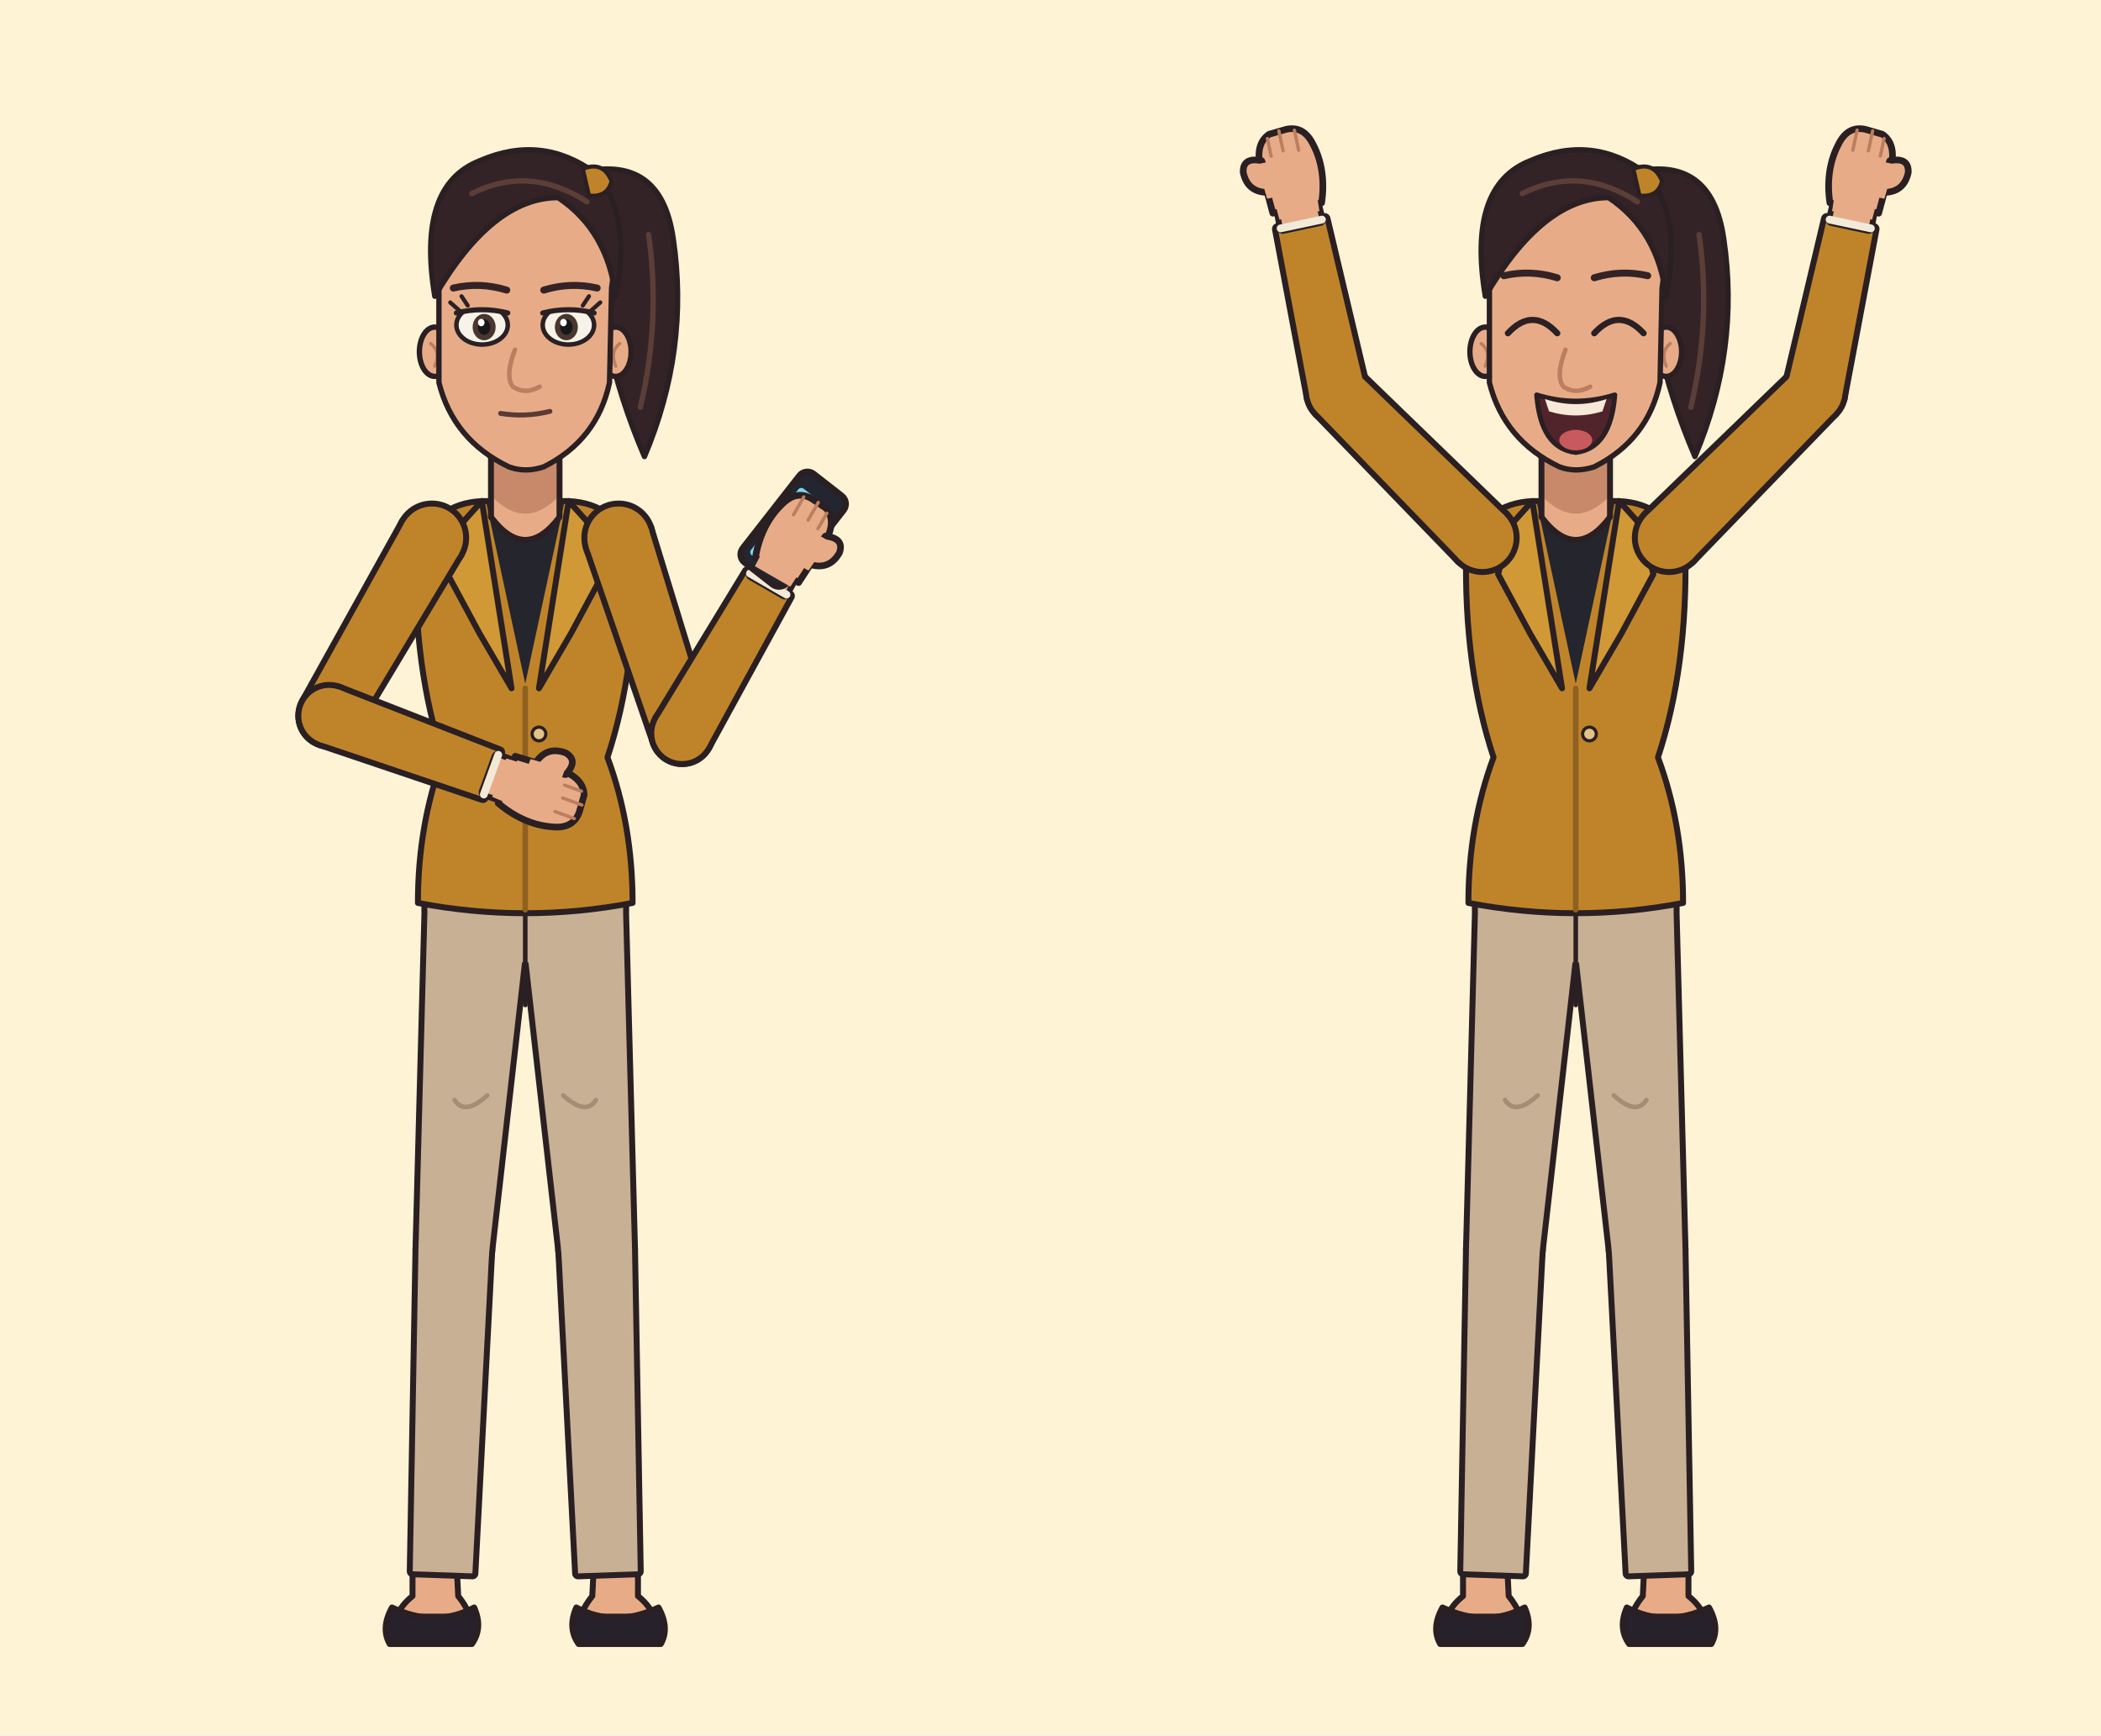
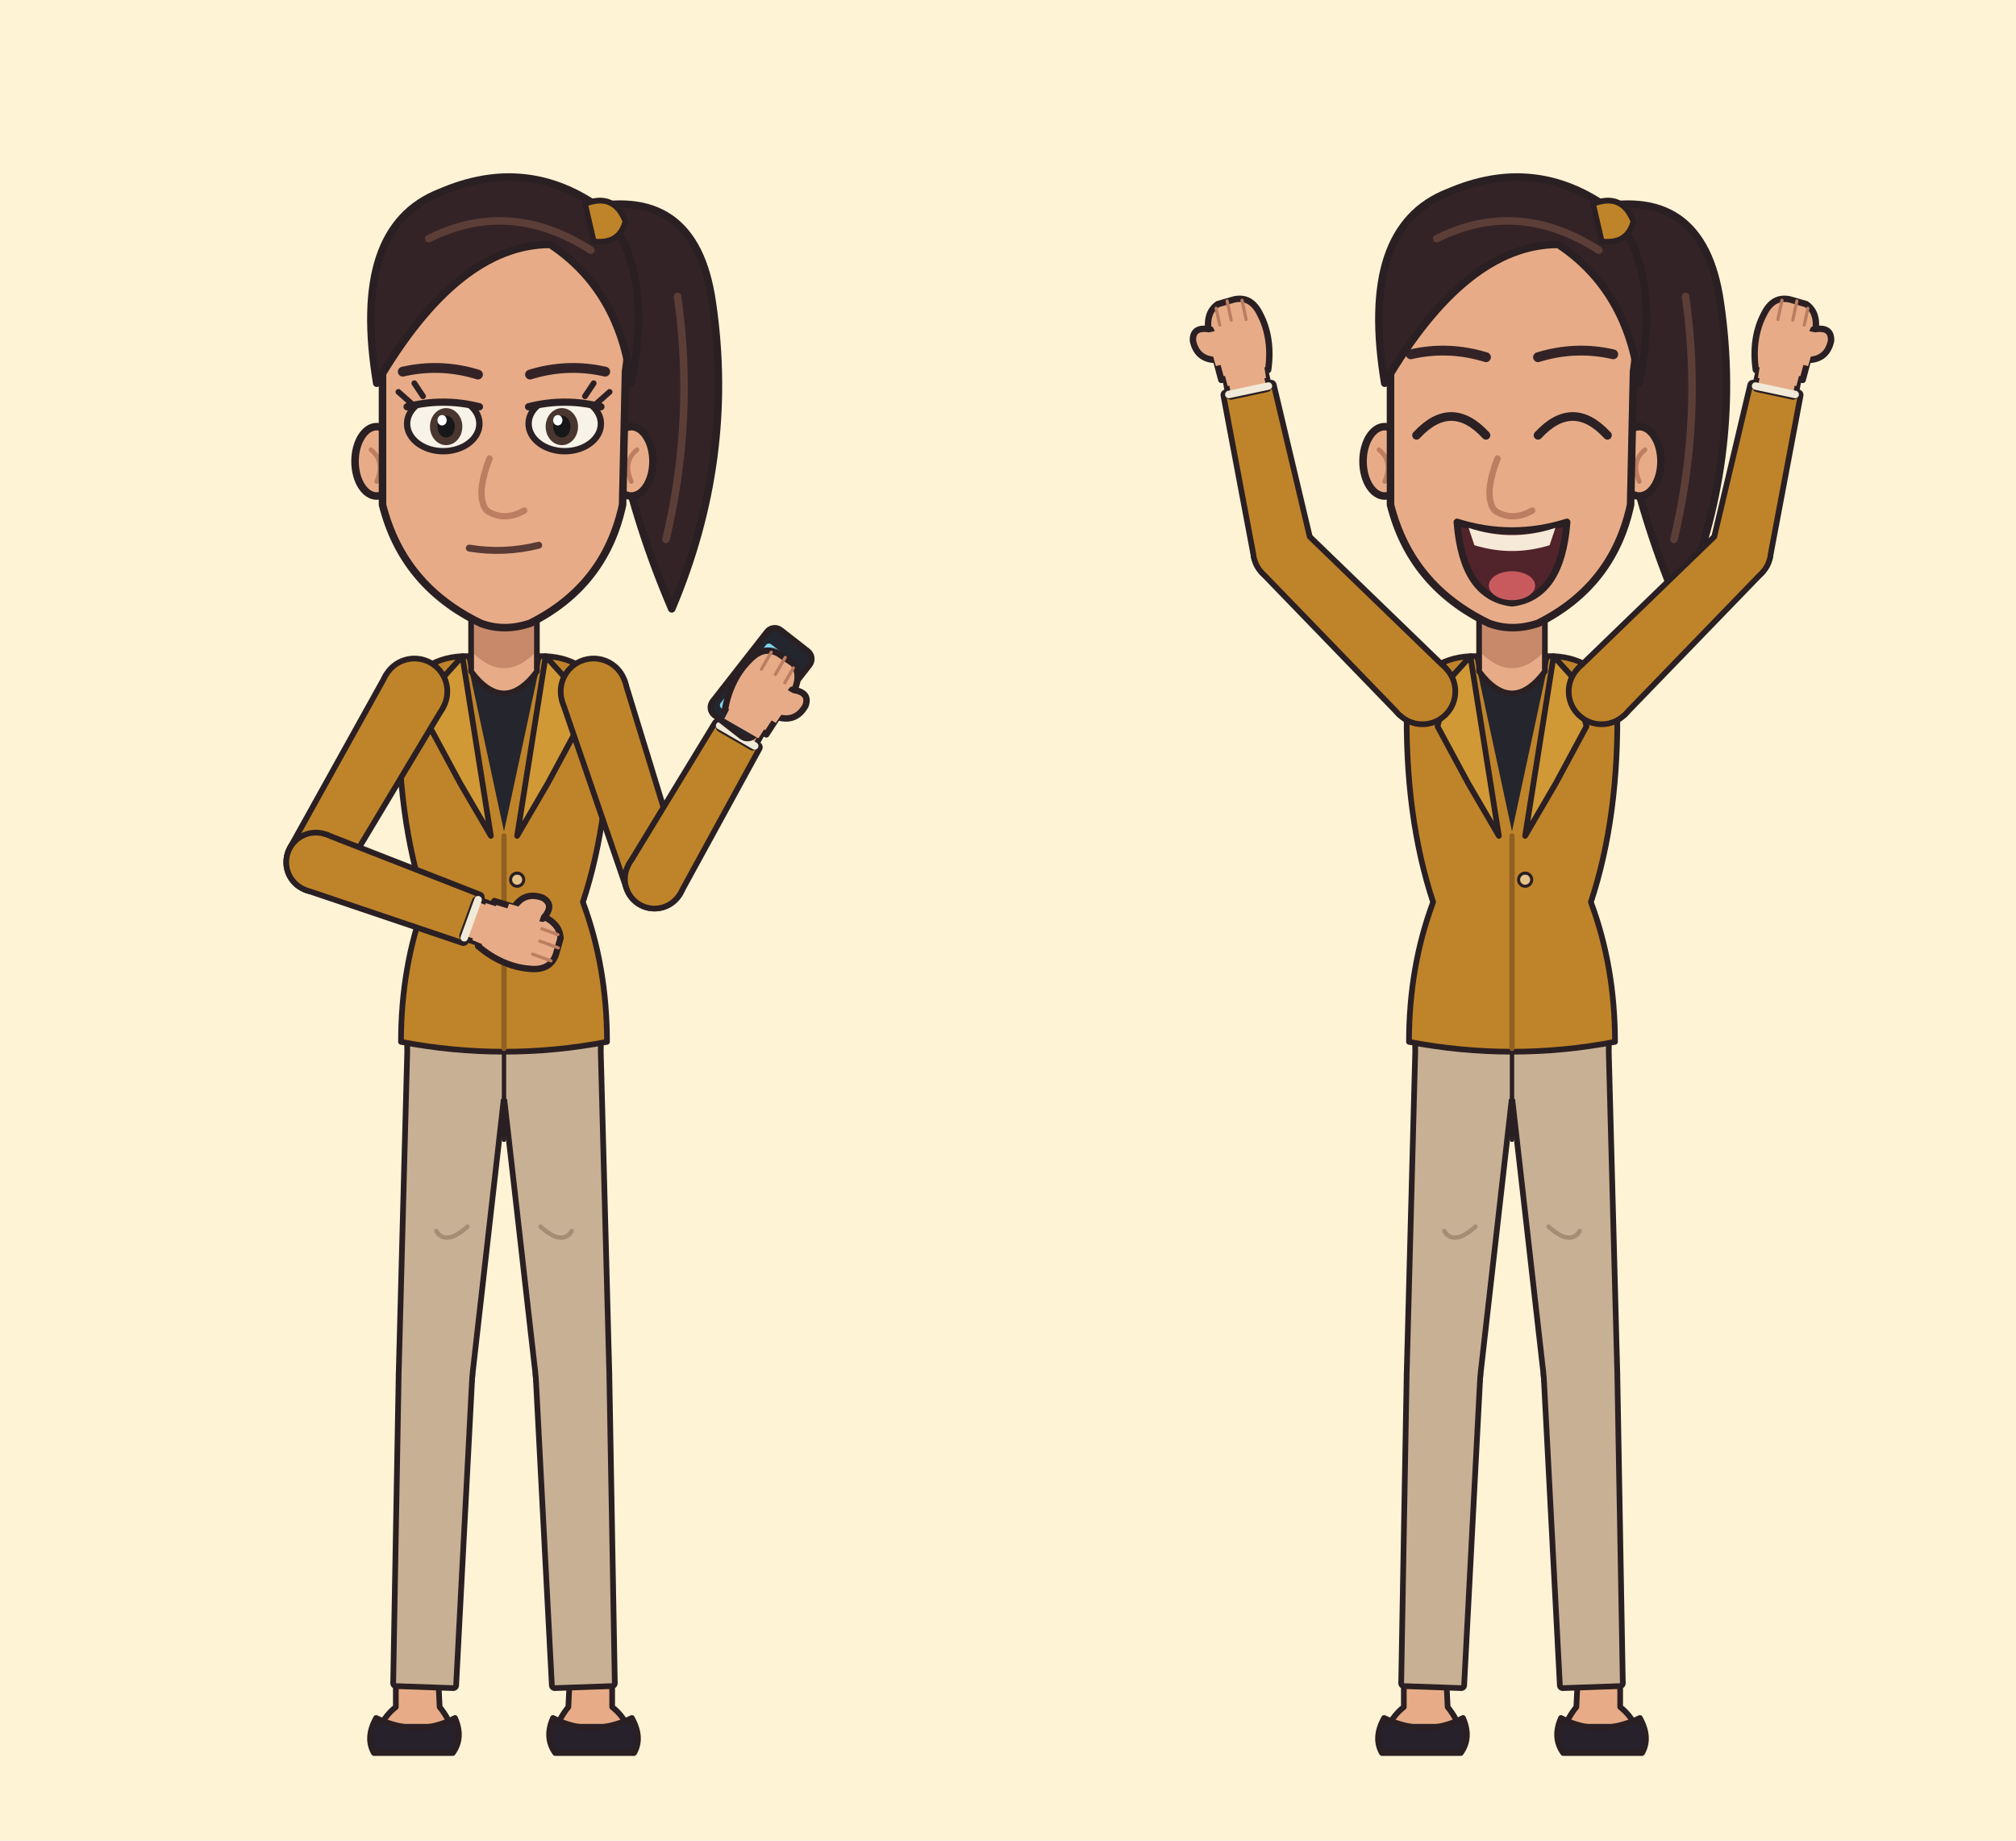
- <svg xmlns="http://www.w3.org/2000/svg" viewBox="0 -720 920 760" width="920" height="760">
-   <rect x="0" y="-720" width="920" height="760" fill="#fff3d6" />
+ <svg xmlns="http://www.w3.org/2000/svg" viewBox="0 -800 920 840" width="920" height="840">
+   <rect x="0" y="-800" width="920" height="840" fill="#fff3d6" />
  <g transform="translate(230 0)">
    <g transform="translate(0 -332.55)">
      <g transform="rotate(0) translate(0 0)">
-         <g transform="translate(0 -227.1) rotate(0 0 36) scale(0.9)">
+         <g transform="translate(0 -247.68) rotate(0 0 52.8) scale(1.32)">
          <path d="M26 -94 Q66 -104 72 -62 Q80 -8 58 44 Q46 16 40 -12 Q38 -46 30 -60Z" fill="#342326" stroke="#2a1f22" stroke-width="2.6" stroke-linejoin="round" stroke-linecap="round" />
          <path d="M60 -64 Q66 -22 56 20" fill="none" stroke="#5c3e38" stroke-width="2.6" stroke-linecap="round" stroke-linejoin="round" />
        </g>
      </g>
      <g transform="translate(-39.36 305.55) scale(-1 1)">
        <path d="M-9 -14 L-10 6 Q-14 11 -15 15 L17 15 Q15 10 10 6 L10 -14Z" fill="#e7ac87" stroke="#2a1f22" stroke-width="2.6" stroke-linejoin="round" stroke-linecap="round" />
        <path d="M-17 11 Q0 20 19 11 Q24 20 20 27 L-16 27 Q-21 20 -17 11Z" fill="#26212b" stroke="#2a1f22" stroke-width="2.6" stroke-linejoin="round" stroke-linecap="round" />
      </g>
      <g transform="translate(39.36 305.55) scale(1 1)">
        <path d="M-9 -14 L-10 6 Q-14 11 -15 15 L17 15 Q15 10 10 6 L10 -14Z" fill="#e7ac87" stroke="#2a1f22" stroke-width="2.6" stroke-linejoin="round" stroke-linecap="round" />
        <path d="M-17 11 Q0 20 19 11 Q24 20 20 27 L-16 27 Q-21 20 -17 11Z" fill="#26212b" stroke="#2a1f22" stroke-width="2.6" stroke-linejoin="round" stroke-linecap="round" />
      </g>
      <path d="M-40 -22 L40 -22 Q43 8 38 34 L-38 34 Q-43 8 -40 -22Z" fill="#2a1f22" stroke="#2a1f22" stroke-width="5.2" stroke-linejoin="round" />
      <circle cx="-20.8" cy="10" r="22" fill="#2a1f22" stroke="#2a1f22" stroke-width="5.2" stroke-linejoin="round" />
      <path d="M-42.75 8.47L-46.73 158.55L-15.8 160.72L1.15 11.53Z" fill="#2a1f22" stroke="#2a1f22" stroke-width="5.2" stroke-linejoin="round" />
      <circle cx="-31.26" cy="159.63" r="15.5" fill="#2a1f22" stroke="#2a1f22" stroke-width="5.2" stroke-linejoin="round" />
      <path d="M-46.75 159.09L-49.27 300.71L-23.14 301.62L-15.77 160.18Z" fill="#2a1f22" stroke="#2a1f22" stroke-width="5.2" stroke-linejoin="round" />
      <circle cx="20.8" cy="10" r="22" fill="#2a1f22" stroke="#2a1f22" stroke-width="5.2" stroke-linejoin="round" />
      <path d="M-1.15 11.53L15.8 160.72L46.73 158.55L42.75 8.47Z" fill="#2a1f22" stroke="#2a1f22" stroke-width="5.2" stroke-linejoin="round" />
      <circle cx="31.26" cy="159.63" r="15.5" fill="#2a1f22" stroke="#2a1f22" stroke-width="5.2" stroke-linejoin="round" />
      <path d="M15.77 160.18L23.14 301.62L49.27 300.71L46.75 159.09Z" fill="#2a1f22" stroke="#2a1f22" stroke-width="5.2" stroke-linejoin="round" />
      <path d="M-40 -22 L40 -22 Q43 8 38 34 L-38 34 Q-43 8 -40 -22Z" fill="#c8b094" />
      <circle cx="-20.8" cy="10" r="22" fill="#c8b094" />
      <path d="M-42.75 8.47L-46.73 158.55L-15.8 160.72L1.15 11.53Z" fill="#c8b094" />
      <circle cx="-31.26" cy="159.63" r="15.5" fill="#c8b094" />
      <path d="M-46.75 159.09L-49.27 300.71L-23.14 301.62L-15.77 160.18Z" fill="#c8b094" />
      <circle cx="20.8" cy="10" r="22" fill="#c8b094" />
      <path d="M-1.15 11.53L15.8 160.72L46.73 158.55L42.75 8.47Z" fill="#c8b094" />
      <circle cx="31.26" cy="159.63" r="15.5" fill="#c8b094" />
      <path d="M15.77 160.18L23.14 301.62L49.27 300.71L46.75 159.09Z" fill="#c8b094" />
      <path d="M0 8 L0 52.7" fill="none" stroke="#2a1f22" stroke-width="2" stroke-linecap="round" stroke-linejoin="round" />
      <path d="M-16.65 92.3 Q-26.55 101.3 -30.95 94.3" fill="none" stroke="#a48d73" stroke-width="2" stroke-linecap="round" stroke-linejoin="round" />
      <path d="M16.65 92.3 Q26.55 101.3 30.95 94.3" fill="none" stroke="#a48d73" stroke-width="2" stroke-linecap="round" stroke-linejoin="round" />
      <g transform="rotate(0) translate(0 0)">
        <path d="M-19 -168 Q-40 -167 -48 -146 Q-49 -95.12 -36 -55.76 Q-47 -26.24 -47 8 Q0 17 47 8 Q47 -26.24 36 -55.76 Q49 -95.12 48 -146 Q40 -167 19 -168Z" fill="#bf842a" stroke="#2a1f22" stroke-width="2.6" stroke-linejoin="round" stroke-linecap="round" />
        <path d="M-17 -167 L0 -88 L17 -167Z" fill="#24252d" />
        <path d="M-19 -168 L-6 -86 L-20 -110 L-34 -136 L-28 -158Z" fill="#d09936" stroke="#2a1f22" stroke-width="2.6" stroke-linejoin="round" stroke-linecap="round" />
        <path d="M19 -168 L6 -86 L20 -110 L34 -136 L28 -158Z" fill="#d09936" stroke="#2a1f22" stroke-width="2.6" stroke-linejoin="round" stroke-linecap="round" />
        <path d="M0 -86 L0 11" fill="none" stroke="#8f601f" stroke-width="2.4" stroke-linecap="round" stroke-linejoin="round" />
        <ellipse cx="6" cy="-66" rx="3" ry="3" fill="#e5c28a" stroke="#2a1f22" stroke-width="1.4" />
-         <path d="M-15 -200.1 L-15 -161 Q0 -141 15 -161 L15 -200.1Z" fill="#e7ac87" stroke="#2a1f22" stroke-width="2.6" stroke-linejoin="round" stroke-linecap="round" />
-         <path d="M-13.6 -200.1 L-13.6 -169 Q0 -156 13.6 -169 L13.6 -200.1Z" fill="#bc7d60" opacity=".75" />
+         <path d="M-15 -208.08 L-15 -161 Q0 -141 15 -161 L15 -208.08Z" fill="#e7ac87" stroke="#2a1f22" stroke-width="2.6" stroke-linejoin="round" stroke-linecap="round" />
+         <path d="M-13.6 -208.08 L-13.6 -169 Q0 -156 13.6 -169 L13.6 -208.08Z" fill="#bc7d60" opacity=".75" />
        <circle cx="-40.87" cy="-151.93" r="13.7" fill="#2a1f22" stroke="#2a1f22" stroke-width="5.2" stroke-linejoin="round" />
        <path d="M-52.73 -158.77L-96.44 -80.08L-75.3 -67.88L-29.01 -145.08Z" fill="#2a1f22" stroke="#2a1f22" stroke-width="5.2" stroke-linejoin="round" />
        <circle cx="-85.87" cy="-73.98" r="12.2" fill="#2a1f22" stroke="#2a1f22" stroke-width="5.2" stroke-linejoin="round" />
        <circle cx="-40.87" cy="-151.93" r="13.7" fill="#bf842a" />
        <path d="M-52.73 -158.77L-96.44 -80.08L-75.3 -67.88L-29.01 -145.08Z" fill="#bf842a" />
        <circle cx="-85.87" cy="-73.98" r="12.2" fill="#bf842a" />
        <circle cx="-40.87" cy="-151.93" r="12.2" fill="#bf842a" />
        <circle cx="-85.87" cy="-73.98" r="12.2" fill="#2a1f22" stroke="#2a1f22" stroke-width="5.2" stroke-linejoin="round" />
        <path d="M-90.04 -62.52L-18.55 -38.37L-11.41 -58L-81.7 -85.45Z" fill="#2a1f22" stroke="#2a1f22" stroke-width="5.2" stroke-linejoin="round" />
        <circle cx="-85.87" cy="-73.98" r="12.2" fill="#bf842a" />
        <path d="M-90.04 -62.52L-18.55 -38.37L-11.41 -58L-81.7 -85.45Z" fill="#bf842a" />
        <path d="M-17.8 -40.43L-7.79 -37.05L-2.32 -52.09L-12.16 -55.93Z" fill="#2a1f22" stroke="#2a1f22" stroke-width="5.2" stroke-linejoin="round" />
        <path d="M-17.8 -40.43L-7.79 -37.05L-2.32 -52.09L-12.16 -55.93Z" fill="#e7ac87" />
        <path d="M-18.14 -39.49 L-11.82 -56.87" fill="none" stroke="#f2ead8" stroke-width="3.4" stroke-linecap="round" stroke-linejoin="round" />
        <g transform="translate(-5.06 -44.57) rotate(-70) scale(1.12 1.12)">
          <path d="M-9.5 -3 C-12.5 5 -13 13 -11 20 Q-9 28 -2 28 L5 27.5 Q11 25 11 16 L10 -3Z" fill="#e7ac87" stroke="#2a1f22" stroke-width="2.6" stroke-linejoin="round" stroke-linecap="round" />
          <path d="M8 5 Q18 6 18 15 Q17 21 10 18Z" fill="#e7ac87" stroke="#2a1f22" stroke-width="2.6" stroke-linejoin="round" stroke-linecap="round" />
          <path d="M6 3 L11 3 L12 17 L6 17Z" fill="#e7ac87" />
          <path d="M-8 -6 L8 -6 L8.5 4 L-8.5 4Z" fill="#e7ac87" />
          <path d="M-5 19 L-5 27 M1 20 L1 28 M6 19 L6 26" fill="none" stroke="#bc7d60" stroke-width="1.3" stroke-linecap="round" stroke-linejoin="round" />
        </g>
        <circle cx="40.87" cy="-151.93" r="13.7" fill="#2a1f22" stroke="#2a1f22" stroke-width="5.2" stroke-linejoin="round" />
        <path d="M27.84 -147.69L57.08 -62.56L80.28 -70.1L53.9 -156.16Z" fill="#2a1f22" stroke="#2a1f22" stroke-width="5.2" stroke-linejoin="round" />
        <circle cx="68.68" cy="-66.33" r="12.2" fill="#2a1f22" stroke="#2a1f22" stroke-width="5.2" stroke-linejoin="round" />
        <circle cx="40.87" cy="-151.93" r="13.7" fill="#bf842a" />
        <path d="M27.84 -147.69L57.08 -62.56L80.28 -70.1L53.9 -156.16Z" fill="#bf842a" />
        <circle cx="68.68" cy="-66.33" r="12.2" fill="#bf842a" />
        <circle cx="40.87" cy="-151.93" r="12.2" fill="#bf842a" />
        <circle cx="68.68" cy="-66.33" r="12.2" fill="#2a1f22" stroke="#2a1f22" stroke-width="5.2" stroke-linejoin="round" />
        <path d="M79.25 -60.23L115.45 -126.44L97.36 -136.89L58.12 -72.43Z" fill="#2a1f22" stroke="#2a1f22" stroke-width="5.2" stroke-linejoin="round" />
        <circle cx="68.68" cy="-66.33" r="12.2" fill="#bf842a" />
        <path d="M79.25 -60.23L115.45 -126.44L97.36 -136.89L58.12 -72.43Z" fill="#bf842a" />
        <path d="M113.54 -127.54L118.61 -136.81L104.75 -144.81L99.26 -135.79Z" fill="#2a1f22" stroke="#2a1f22" stroke-width="5.2" stroke-linejoin="round" />
        <path d="M113.54 -127.54L118.61 -136.81L104.75 -144.81L99.26 -135.79Z" fill="#e7ac87" />
        <path d="M114.41 -127.04 L98.39 -136.29" fill="none" stroke="#f2ead8" stroke-width="3.4" stroke-linecap="round" stroke-linejoin="round" />
        <g transform="translate(111.68 -140.81) rotate(-150) scale(-1.12 1.12)">
          <g transform="translate(-2 16) rotate(-8)">
            <rect x="-11" y="-24" width="22" height="44" rx="4" fill="#23252f" stroke="#2a1f22" stroke-width="2.4" />
            <rect x="-8" y="-20" width="16" height="33" rx="1.5" fill="#7fd6ee" />
          </g>
          <path d="M-9.5 -3 C-12.5 5 -13 13 -11 20 Q-9 28 -2 28 L5 27.5 Q11 25 11 16 L10 -3Z" fill="#e7ac87" stroke="#2a1f22" stroke-width="2.6" stroke-linejoin="round" stroke-linecap="round" />
          <path d="M8 5 Q18 6 18 15 Q17 21 10 18Z" fill="#e7ac87" stroke="#2a1f22" stroke-width="2.6" stroke-linejoin="round" stroke-linecap="round" />
          <path d="M6 3 L11 3 L12 17 L6 17Z" fill="#e7ac87" />
          <path d="M-8 -6 L8 -6 L8.5 4 L-8.5 4Z" fill="#e7ac87" />
          <path d="M-5 19 L-5 27 M1 20 L1 28 M6 19 L6 26" fill="none" stroke="#bc7d60" stroke-width="1.3" stroke-linecap="round" stroke-linejoin="round" />
        </g>
-         <g transform="translate(0 -227.1) rotate(0 0 36) scale(0.9)">
+         <g transform="translate(0 -247.68) rotate(0 0 52.8) scale(1.32)">
          <ellipse cx="-44" cy="-7" rx="7.5" ry="12" fill="#e7ac87" stroke="#2a1f22" stroke-width="2.6" />
          <ellipse cx="44" cy="-7" rx="7.5" ry="12" fill="#e7ac87" stroke="#2a1f22" stroke-width="2.6" />
          <path d="M-46 -11 Q-41 -7 -44 0 M46 -11 Q41 -7 44 0" fill="none" stroke="#bc7d60" stroke-width="1.6" stroke-linecap="round" stroke-linejoin="round" />
          <path d="M-42 -42 Q-45 -76 -20 -86 Q2 -99 28 -81 Q46 -62 42 -38 L41 8 Q35 36 9 49 Q0 52 -8 49 Q-35 36 -42 8Z" fill="#e7ac87" stroke="#2a1f22" stroke-width="2.6" stroke-linejoin="round" stroke-linecap="round" />
          <path d="M-5 -8 Q-10 5 -6 10 Q0 14 7 10" fill="none" stroke="#bc7d60" stroke-width="2.2" stroke-linecap="round" stroke-linejoin="round" />
          <ellipse cx="-21" cy="-20" rx="12.5" ry="9.5" fill="#f8f3e8" stroke="#2b2024" stroke-width="2.2" />
          <ellipse cx="-20" cy="-19" rx="5.6" ry="6.4" fill="#49372f" stroke="none" stroke-width="0" />
          <ellipse cx="-20" cy="-19" rx="3" ry="3.8" fill="#171719" stroke="none" stroke-width="0" />
          <ellipse cx="-21.4" cy="-21.2" rx="1.6" ry="1.8" fill="#fff" stroke="none" stroke-width="0" />
          <path d="M-36 -33L-6 -33L-6 -26.46Q-21 -28.96 -36 -26.46Z" fill="#e7ac87" />
          <path d="M-33.5 -25.86Q-21 -29.06 -8.5 -25.86" fill="none" stroke="#2b2024" stroke-width="2.5" stroke-linecap="round" stroke-linejoin="round" />
          <path d="M-32 -27 l-4.5 -4 M-28 -29.5 l-3 -4.5" fill="none" stroke="#2b2024" stroke-width="2" stroke-linecap="round" stroke-linejoin="round" />
          <ellipse cx="21" cy="-20" rx="12.5" ry="9.5" fill="#f8f3e8" stroke="#2b2024" stroke-width="2.2" />
          <ellipse cx="20" cy="-19" rx="5.6" ry="6.4" fill="#49372f" stroke="none" stroke-width="0" />
          <ellipse cx="20" cy="-19" rx="3" ry="3.8" fill="#171719" stroke="none" stroke-width="0" />
          <ellipse cx="18.6" cy="-21.2" rx="1.6" ry="1.8" fill="#fff" stroke="none" stroke-width="0" />
          <path d="M6 -33L36 -33L36 -26.46Q21 -28.96 6 -26.46Z" fill="#e7ac87" />
          <path d="M8.5 -25.86Q21 -29.06 33.5 -25.86" fill="none" stroke="#2b2024" stroke-width="2.5" stroke-linecap="round" stroke-linejoin="round" />
          <path d="M32 -27 l4.5 -4 M28 -29.5 l3 -4.5" fill="none" stroke="#2b2024" stroke-width="2" stroke-linecap="round" stroke-linejoin="round" />
          <path d="M-35 -38 Q-22 -41 -9 -37" fill="none" stroke="#342326" stroke-width="3.4" stroke-linecap="round" stroke-linejoin="round" />
          <path d="M35 -38 Q22 -41 9 -37" fill="none" stroke="#342326" stroke-width="3.4" stroke-linecap="round" stroke-linejoin="round" />
          <path d="M-12 23 Q0 25 12 22" fill="none" stroke="#5a3a34" stroke-width="2.4" stroke-linecap="round" stroke-linejoin="round" />
          <path d="M-44 -34 Q-53 -88 -22 -100 Q8 -113 34 -94 Q52 -74 44 -34 Q40 -66 16 -82 Q-16 -82 -44 -34Z" fill="#342326" stroke="#2a1f22" stroke-width="2.6" stroke-linejoin="round" stroke-linecap="round" />
          <path d="M-26 -84 Q2 -98 30 -80" fill="none" stroke="#5c3e38" stroke-width="2.6" stroke-linecap="round" stroke-linejoin="round" />
          <path d="M28 -96 Q38 -100 42 -90 Q40 -82 31 -83Z" fill="#bf842a" stroke="#2a1f22" stroke-width="2" stroke-linejoin="round" stroke-linecap="round" />
        </g>
      </g>
    </g>
  </g>
  <g transform="translate(690 0)">
    <g transform="translate(0 -332.55)">
      <g transform="rotate(0) translate(0 0)">
-         <g transform="translate(0 -227.1) rotate(0 0 36) scale(0.9)">
+         <g transform="translate(0 -247.68) rotate(0 0 52.8) scale(1.32)">
          <path d="M26 -94 Q66 -104 72 -62 Q80 -8 58 44 Q46 16 40 -12 Q38 -46 30 -60Z" fill="#342326" stroke="#2a1f22" stroke-width="2.6" stroke-linejoin="round" stroke-linecap="round" />
          <path d="M60 -64 Q66 -22 56 20" fill="none" stroke="#5c3e38" stroke-width="2.6" stroke-linecap="round" stroke-linejoin="round" />
        </g>
      </g>
      <g transform="translate(-39.36 305.55) scale(-1 1)">
        <path d="M-9 -14 L-10 6 Q-14 11 -15 15 L17 15 Q15 10 10 6 L10 -14Z" fill="#e7ac87" stroke="#2a1f22" stroke-width="2.6" stroke-linejoin="round" stroke-linecap="round" />
        <path d="M-17 11 Q0 20 19 11 Q24 20 20 27 L-16 27 Q-21 20 -17 11Z" fill="#26212b" stroke="#2a1f22" stroke-width="2.6" stroke-linejoin="round" stroke-linecap="round" />
      </g>
      <g transform="translate(39.36 305.55) scale(1 1)">
        <path d="M-9 -14 L-10 6 Q-14 11 -15 15 L17 15 Q15 10 10 6 L10 -14Z" fill="#e7ac87" stroke="#2a1f22" stroke-width="2.6" stroke-linejoin="round" stroke-linecap="round" />
        <path d="M-17 11 Q0 20 19 11 Q24 20 20 27 L-16 27 Q-21 20 -17 11Z" fill="#26212b" stroke="#2a1f22" stroke-width="2.6" stroke-linejoin="round" stroke-linecap="round" />
      </g>
      <path d="M-40 -22 L40 -22 Q43 8 38 34 L-38 34 Q-43 8 -40 -22Z" fill="#2a1f22" stroke="#2a1f22" stroke-width="5.2" stroke-linejoin="round" />
      <circle cx="-20.8" cy="10" r="22" fill="#2a1f22" stroke="#2a1f22" stroke-width="5.2" stroke-linejoin="round" />
      <path d="M-42.75 8.47L-46.73 158.55L-15.8 160.72L1.15 11.53Z" fill="#2a1f22" stroke="#2a1f22" stroke-width="5.2" stroke-linejoin="round" />
      <circle cx="-31.26" cy="159.63" r="15.5" fill="#2a1f22" stroke="#2a1f22" stroke-width="5.2" stroke-linejoin="round" />
      <path d="M-46.75 159.09L-49.27 300.71L-23.14 301.62L-15.77 160.18Z" fill="#2a1f22" stroke="#2a1f22" stroke-width="5.2" stroke-linejoin="round" />
      <circle cx="20.8" cy="10" r="22" fill="#2a1f22" stroke="#2a1f22" stroke-width="5.2" stroke-linejoin="round" />
      <path d="M-1.15 11.53L15.8 160.72L46.73 158.55L42.75 8.47Z" fill="#2a1f22" stroke="#2a1f22" stroke-width="5.2" stroke-linejoin="round" />
      <circle cx="31.26" cy="159.63" r="15.5" fill="#2a1f22" stroke="#2a1f22" stroke-width="5.2" stroke-linejoin="round" />
      <path d="M15.77 160.18L23.14 301.62L49.27 300.71L46.75 159.09Z" fill="#2a1f22" stroke="#2a1f22" stroke-width="5.2" stroke-linejoin="round" />
      <path d="M-40 -22 L40 -22 Q43 8 38 34 L-38 34 Q-43 8 -40 -22Z" fill="#c8b094" />
      <circle cx="-20.8" cy="10" r="22" fill="#c8b094" />
      <path d="M-42.75 8.47L-46.73 158.55L-15.8 160.72L1.15 11.53Z" fill="#c8b094" />
      <circle cx="-31.26" cy="159.63" r="15.5" fill="#c8b094" />
      <path d="M-46.75 159.09L-49.27 300.71L-23.14 301.62L-15.77 160.18Z" fill="#c8b094" />
      <circle cx="20.8" cy="10" r="22" fill="#c8b094" />
      <path d="M-1.15 11.53L15.8 160.72L46.73 158.55L42.75 8.47Z" fill="#c8b094" />
      <circle cx="31.26" cy="159.63" r="15.5" fill="#c8b094" />
      <path d="M15.77 160.18L23.14 301.62L49.27 300.71L46.75 159.09Z" fill="#c8b094" />
      <path d="M0 8 L0 52.7" fill="none" stroke="#2a1f22" stroke-width="2" stroke-linecap="round" stroke-linejoin="round" />
      <path d="M-16.65 92.3 Q-26.55 101.3 -30.95 94.3" fill="none" stroke="#a48d73" stroke-width="2" stroke-linecap="round" stroke-linejoin="round" />
      <path d="M16.65 92.3 Q26.55 101.3 30.95 94.3" fill="none" stroke="#a48d73" stroke-width="2" stroke-linecap="round" stroke-linejoin="round" />
      <g transform="rotate(0) translate(0 0)">
        <path d="M-19 -168 Q-40 -167 -48 -146 Q-49 -95.12 -36 -55.76 Q-47 -26.24 -47 8 Q0 17 47 8 Q47 -26.24 36 -55.76 Q49 -95.12 48 -146 Q40 -167 19 -168Z" fill="#bf842a" stroke="#2a1f22" stroke-width="2.6" stroke-linejoin="round" stroke-linecap="round" />
        <path d="M-17 -167 L0 -88 L17 -167Z" fill="#24252d" />
        <path d="M-19 -168 L-6 -86 L-20 -110 L-34 -136 L-28 -158Z" fill="#d09936" stroke="#2a1f22" stroke-width="2.6" stroke-linejoin="round" stroke-linecap="round" />
        <path d="M19 -168 L6 -86 L20 -110 L34 -136 L28 -158Z" fill="#d09936" stroke="#2a1f22" stroke-width="2.6" stroke-linejoin="round" stroke-linecap="round" />
        <path d="M0 -86 L0 11" fill="none" stroke="#8f601f" stroke-width="2.4" stroke-linecap="round" stroke-linejoin="round" />
        <ellipse cx="6" cy="-66" rx="3" ry="3" fill="#e5c28a" stroke="#2a1f22" stroke-width="1.4" />
-         <path d="M-15 -200.1 L-15 -161 Q0 -141 15 -161 L15 -200.1Z" fill="#e7ac87" stroke="#2a1f22" stroke-width="2.6" stroke-linejoin="round" stroke-linecap="round" />
-         <path d="M-13.6 -200.1 L-13.6 -169 Q0 -156 13.6 -169 L13.6 -200.1Z" fill="#bc7d60" opacity=".75" />
+         <path d="M-15 -208.08 L-15 -161 Q0 -141 15 -161 L15 -208.08Z" fill="#e7ac87" stroke="#2a1f22" stroke-width="2.6" stroke-linejoin="round" stroke-linecap="round" />
+         <path d="M-13.6 -208.08 L-13.6 -169 Q0 -156 13.6 -169 L13.6 -208.08Z" fill="#bc7d60" opacity=".75" />
        <circle cx="-40.87" cy="-151.93" r="13.7" fill="#2a1f22" stroke="#2a1f22" stroke-width="5.2" stroke-linejoin="round" />
        <path d="M-31.18 -161.61L-95.88 -224.19L-113.14 -206.94L-50.56 -142.24Z" fill="#2a1f22" stroke="#2a1f22" stroke-width="5.2" stroke-linejoin="round" />
        <circle cx="-104.51" cy="-215.56" r="12.2" fill="#2a1f22" stroke="#2a1f22" stroke-width="5.2" stroke-linejoin="round" />
        <path d="M-92.58 -218.1L-109.98 -291.53L-130.41 -287.18L-116.44 -213.03Z" fill="#2a1f22" stroke="#2a1f22" stroke-width="5.2" stroke-linejoin="round" />
        <circle cx="-40.87" cy="-151.93" r="13.7" fill="#bf842a" />
        <path d="M-31.18 -161.61L-95.88 -224.19L-113.14 -206.94L-50.56 -142.24Z" fill="#bf842a" />
        <circle cx="-104.51" cy="-215.56" r="12.2" fill="#bf842a" />
        <path d="M-92.58 -218.1L-109.98 -291.53L-130.41 -287.18L-116.44 -213.03Z" fill="#bf842a" />
        <circle cx="-40.87" cy="-151.93" r="12.2" fill="#bf842a" />
        <path d="M-112.13 -291.07L-114.56 -301.35L-130.22 -298.02L-128.26 -287.64Z" fill="#2a1f22" stroke="#2a1f22" stroke-width="5.2" stroke-linejoin="round" />
        <path d="M-112.13 -291.07L-114.56 -301.35L-130.22 -298.02L-128.26 -287.64Z" fill="#e7ac87" />
        <path d="M-111.15 -291.28 L-129.24 -287.43" fill="none" stroke="#f2ead8" stroke-width="3.4" stroke-linecap="round" stroke-linejoin="round" />
        <g transform="translate(-122.39 -299.69) rotate(168) scale(1.12 1.12)">
          <path d="M-9.5 -3 C-12.5 5 -13 13 -11 20 Q-9 28 -2 28 L5 27.5 Q11 25 11 16 L10 -3Z" fill="#e7ac87" stroke="#2a1f22" stroke-width="2.6" stroke-linejoin="round" stroke-linecap="round" />
          <path d="M8 5 Q18 6 18 15 Q17 21 10 18Z" fill="#e7ac87" stroke="#2a1f22" stroke-width="2.6" stroke-linejoin="round" stroke-linecap="round" />
          <path d="M6 3 L11 3 L12 17 L6 17Z" fill="#e7ac87" />
          <path d="M-8 -6 L8 -6 L8.5 4 L-8.5 4Z" fill="#e7ac87" />
          <path d="M-5 19 L-5 27 M1 20 L1 28 M6 19 L6 26" fill="none" stroke="#bc7d60" stroke-width="1.3" stroke-linecap="round" stroke-linejoin="round" />
        </g>
        <circle cx="40.87" cy="-151.93" r="13.7" fill="#2a1f22" stroke="#2a1f22" stroke-width="5.2" stroke-linejoin="round" />
        <path d="M50.56 -142.24L113.14 -206.94L95.88 -224.19L31.18 -161.61Z" fill="#2a1f22" stroke="#2a1f22" stroke-width="5.2" stroke-linejoin="round" />
        <circle cx="104.51" cy="-215.56" r="12.2" fill="#2a1f22" stroke="#2a1f22" stroke-width="5.2" stroke-linejoin="round" />
        <path d="M116.44 -213.03L130.41 -287.18L109.98 -291.53L92.58 -218.1Z" fill="#2a1f22" stroke="#2a1f22" stroke-width="5.2" stroke-linejoin="round" />
        <circle cx="40.87" cy="-151.93" r="13.7" fill="#bf842a" />
        <path d="M50.56 -142.24L113.14 -206.94L95.88 -224.19L31.18 -161.61Z" fill="#bf842a" />
        <circle cx="104.51" cy="-215.56" r="12.2" fill="#bf842a" />
        <path d="M116.44 -213.03L130.41 -287.18L109.98 -291.53L92.58 -218.1Z" fill="#bf842a" />
        <circle cx="40.87" cy="-151.93" r="12.2" fill="#bf842a" />
        <path d="M128.26 -287.64L130.22 -298.02L114.56 -301.35L112.13 -291.07Z" fill="#2a1f22" stroke="#2a1f22" stroke-width="5.2" stroke-linejoin="round" />
        <path d="M128.26 -287.64L130.22 -298.02L114.56 -301.35L112.13 -291.07Z" fill="#e7ac87" />
        <path d="M129.24 -287.43 L111.15 -291.28" fill="none" stroke="#f2ead8" stroke-width="3.4" stroke-linecap="round" stroke-linejoin="round" />
        <g transform="translate(122.39 -299.69) rotate(-168) scale(-1.12 1.12)">
          <path d="M-9.5 -3 C-12.5 5 -13 13 -11 20 Q-9 28 -2 28 L5 27.5 Q11 25 11 16 L10 -3Z" fill="#e7ac87" stroke="#2a1f22" stroke-width="2.6" stroke-linejoin="round" stroke-linecap="round" />
          <path d="M8 5 Q18 6 18 15 Q17 21 10 18Z" fill="#e7ac87" stroke="#2a1f22" stroke-width="2.6" stroke-linejoin="round" stroke-linecap="round" />
          <path d="M6 3 L11 3 L12 17 L6 17Z" fill="#e7ac87" />
          <path d="M-8 -6 L8 -6 L8.5 4 L-8.5 4Z" fill="#e7ac87" />
          <path d="M-5 19 L-5 27 M1 20 L1 28 M6 19 L6 26" fill="none" stroke="#bc7d60" stroke-width="1.3" stroke-linecap="round" stroke-linejoin="round" />
        </g>
-         <g transform="translate(0 -227.1) rotate(0 0 36) scale(0.9)">
+         <g transform="translate(0 -247.68) rotate(0 0 52.8) scale(1.32)">
          <ellipse cx="-44" cy="-7" rx="7.5" ry="12" fill="#e7ac87" stroke="#2a1f22" stroke-width="2.6" />
          <ellipse cx="44" cy="-7" rx="7.5" ry="12" fill="#e7ac87" stroke="#2a1f22" stroke-width="2.6" />
          <path d="M-46 -11 Q-41 -7 -44 0 M46 -11 Q41 -7 44 0" fill="none" stroke="#bc7d60" stroke-width="1.6" stroke-linecap="round" stroke-linejoin="round" />
          <path d="M-42 -42 Q-45 -76 -20 -86 Q2 -99 28 -81 Q46 -62 42 -38 L41 8 Q35 36 9 49 Q0 52 -8 49 Q-35 36 -42 8Z" fill="#e7ac87" stroke="#2a1f22" stroke-width="2.6" stroke-linejoin="round" stroke-linecap="round" />
          <path d="M-5 -8 Q-10 5 -6 10 Q0 14 7 10" fill="none" stroke="#bc7d60" stroke-width="2.2" stroke-linecap="round" stroke-linejoin="round" />
          <path d="M-33 -16 Q-21 -29 -9 -16" fill="none" stroke="#2b2024" stroke-width="3" stroke-linecap="round" stroke-linejoin="round" />
          <path d="M9 -16 Q21 -29 33 -16" fill="none" stroke="#2b2024" stroke-width="3" stroke-linecap="round" stroke-linejoin="round" />
          <path d="M-35 -44 Q-22 -47 -9 -43" fill="none" stroke="#342326" stroke-width="3.4" stroke-linecap="round" stroke-linejoin="round" />
          <path d="M35 -44 Q22 -47 9 -43" fill="none" stroke="#342326" stroke-width="3.4" stroke-linecap="round" stroke-linejoin="round" />
          <path d="M-19 14 Q0 20 19 14 Q17 40 0 42 Q-17 40 -19 14Z" fill="#51242b" stroke="#2a1f22" stroke-width="2.4" stroke-linejoin="round" stroke-linecap="round" />
          <path d="M-15 16 Q0 21 15 16 L13 22 Q0 26 -13 22Z" fill="#f7e9d8" />
          <ellipse cx="0" cy="36" rx="8" ry="5" fill="#c85a5e" stroke="none" stroke-width="0" />
          <path d="M-44 -34 Q-53 -88 -22 -100 Q8 -113 34 -94 Q52 -74 44 -34 Q40 -66 16 -82 Q-16 -82 -44 -34Z" fill="#342326" stroke="#2a1f22" stroke-width="2.6" stroke-linejoin="round" stroke-linecap="round" />
          <path d="M-26 -84 Q2 -98 30 -80" fill="none" stroke="#5c3e38" stroke-width="2.6" stroke-linecap="round" stroke-linejoin="round" />
          <path d="M28 -96 Q38 -100 42 -90 Q40 -82 31 -83Z" fill="#bf842a" stroke="#2a1f22" stroke-width="2" stroke-linejoin="round" stroke-linecap="round" />
        </g>
      </g>
    </g>
  </g>
</svg>
